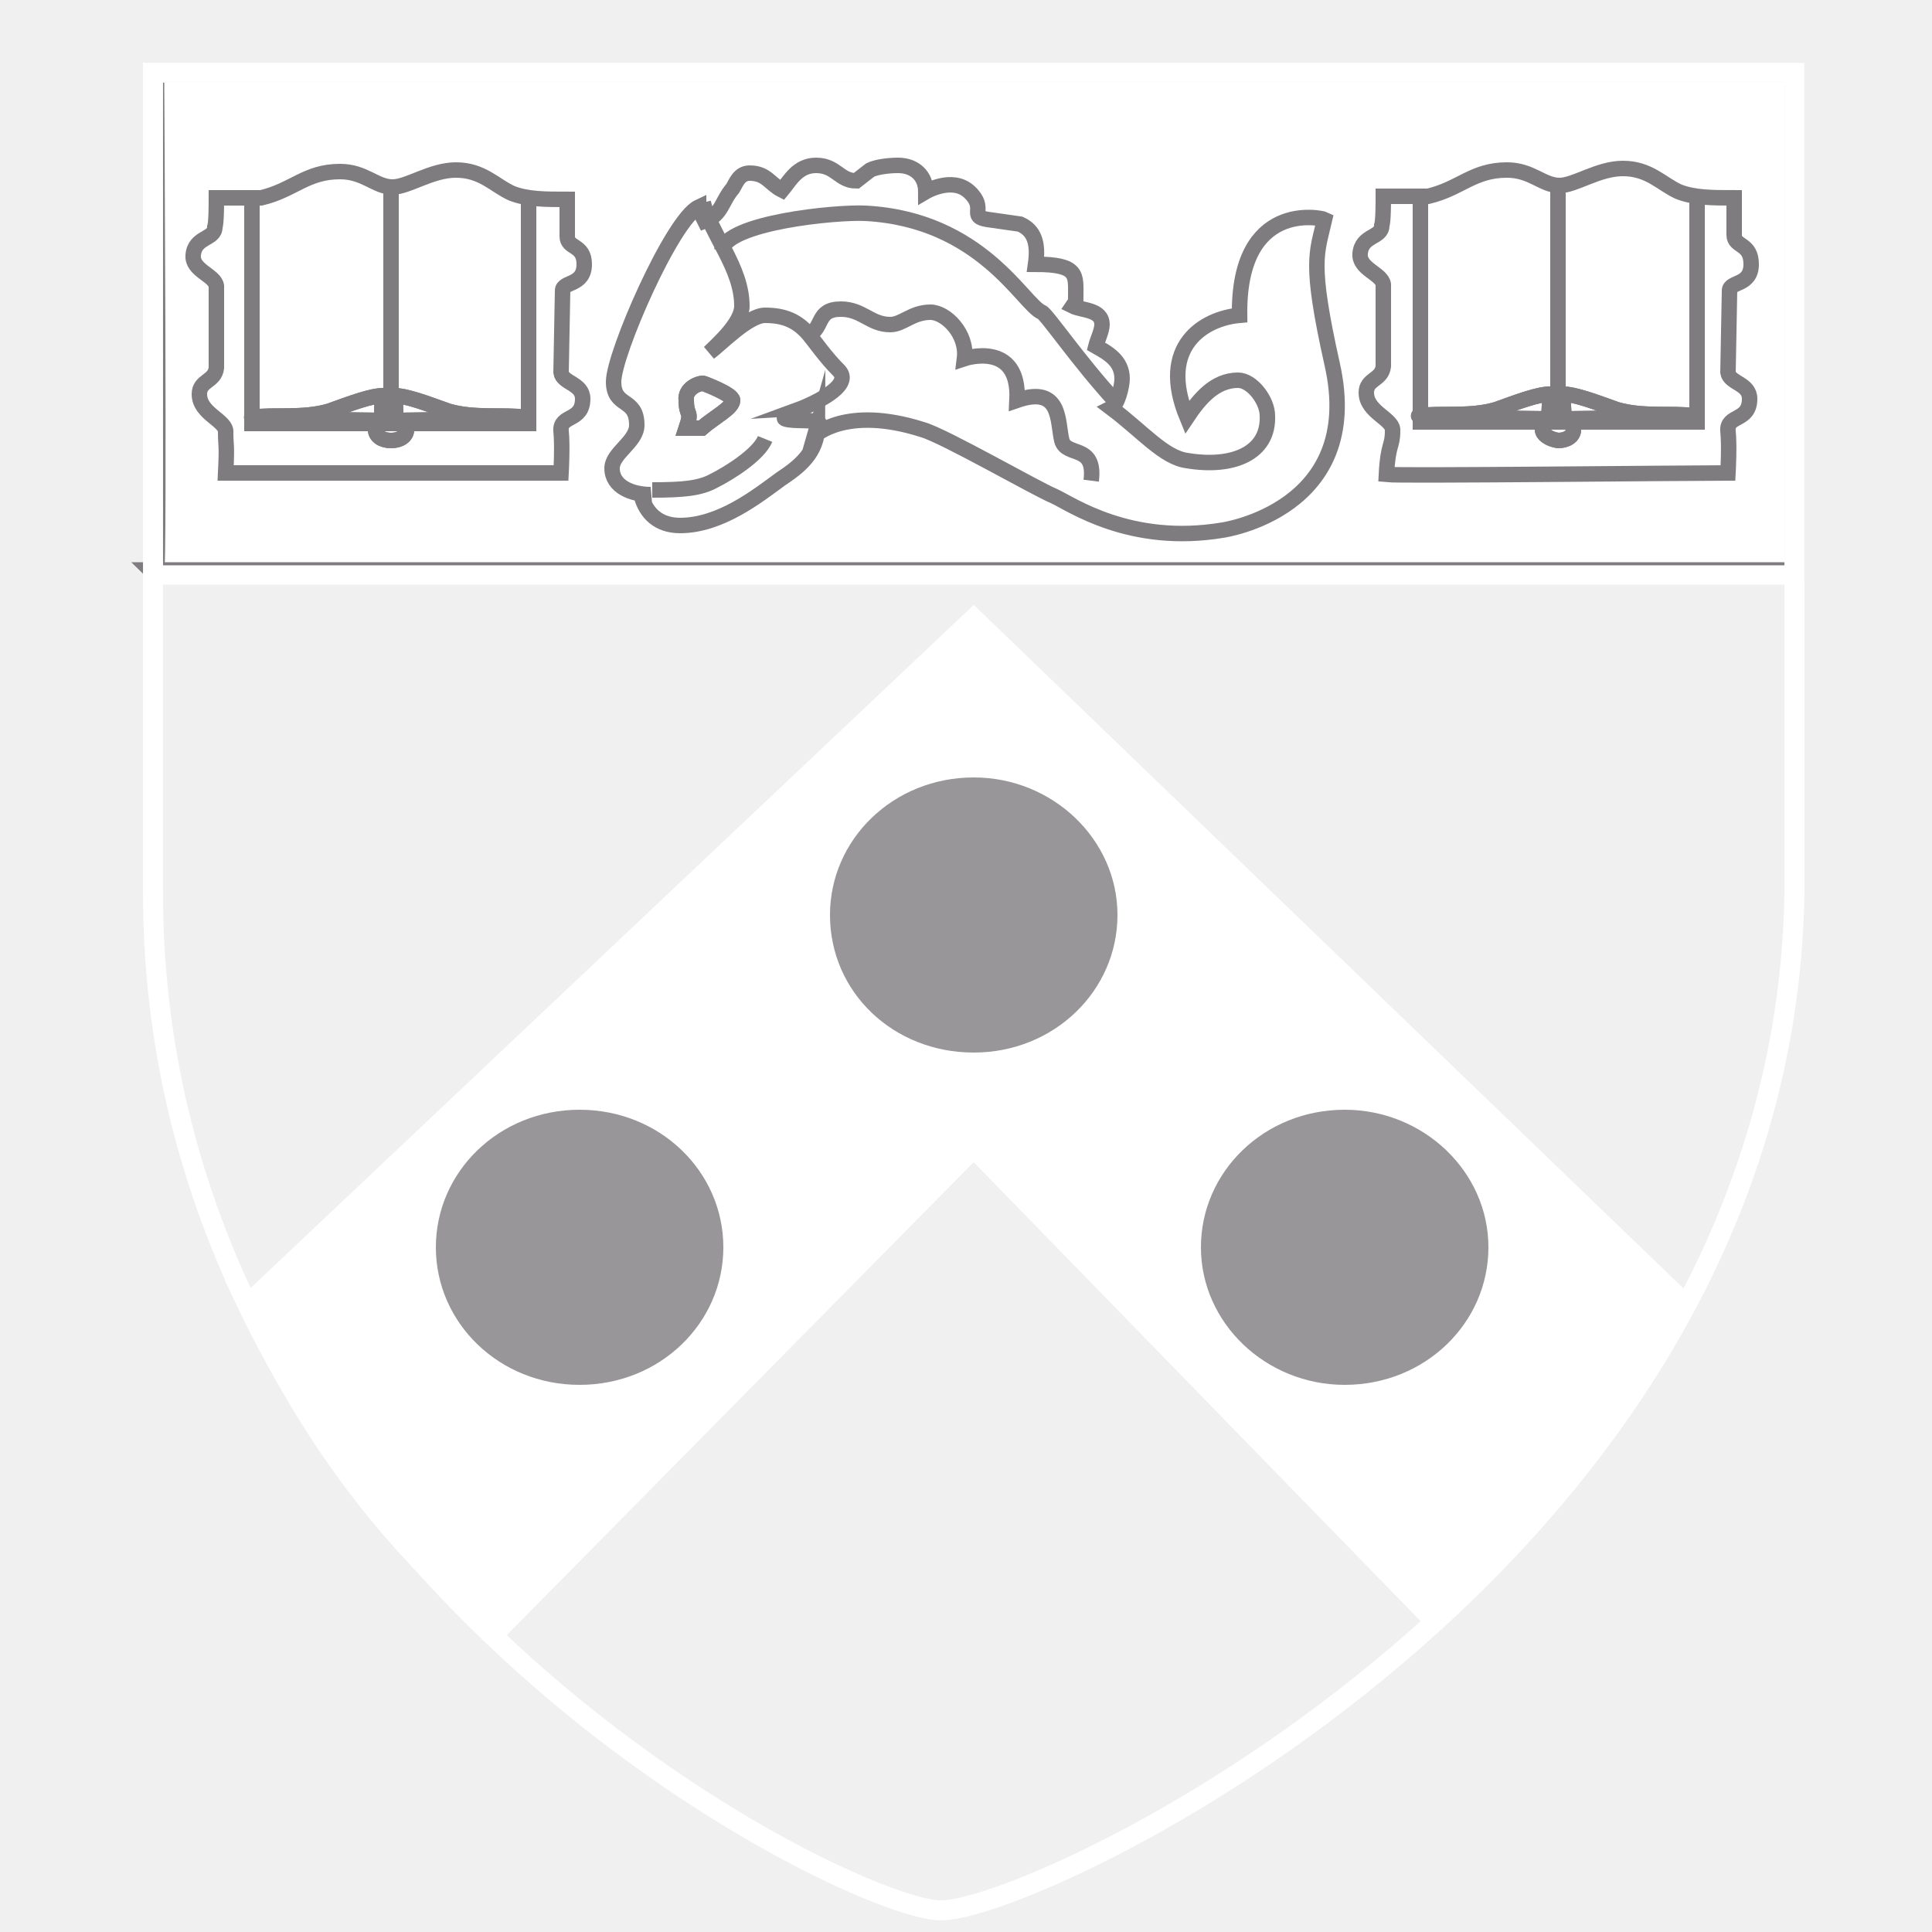
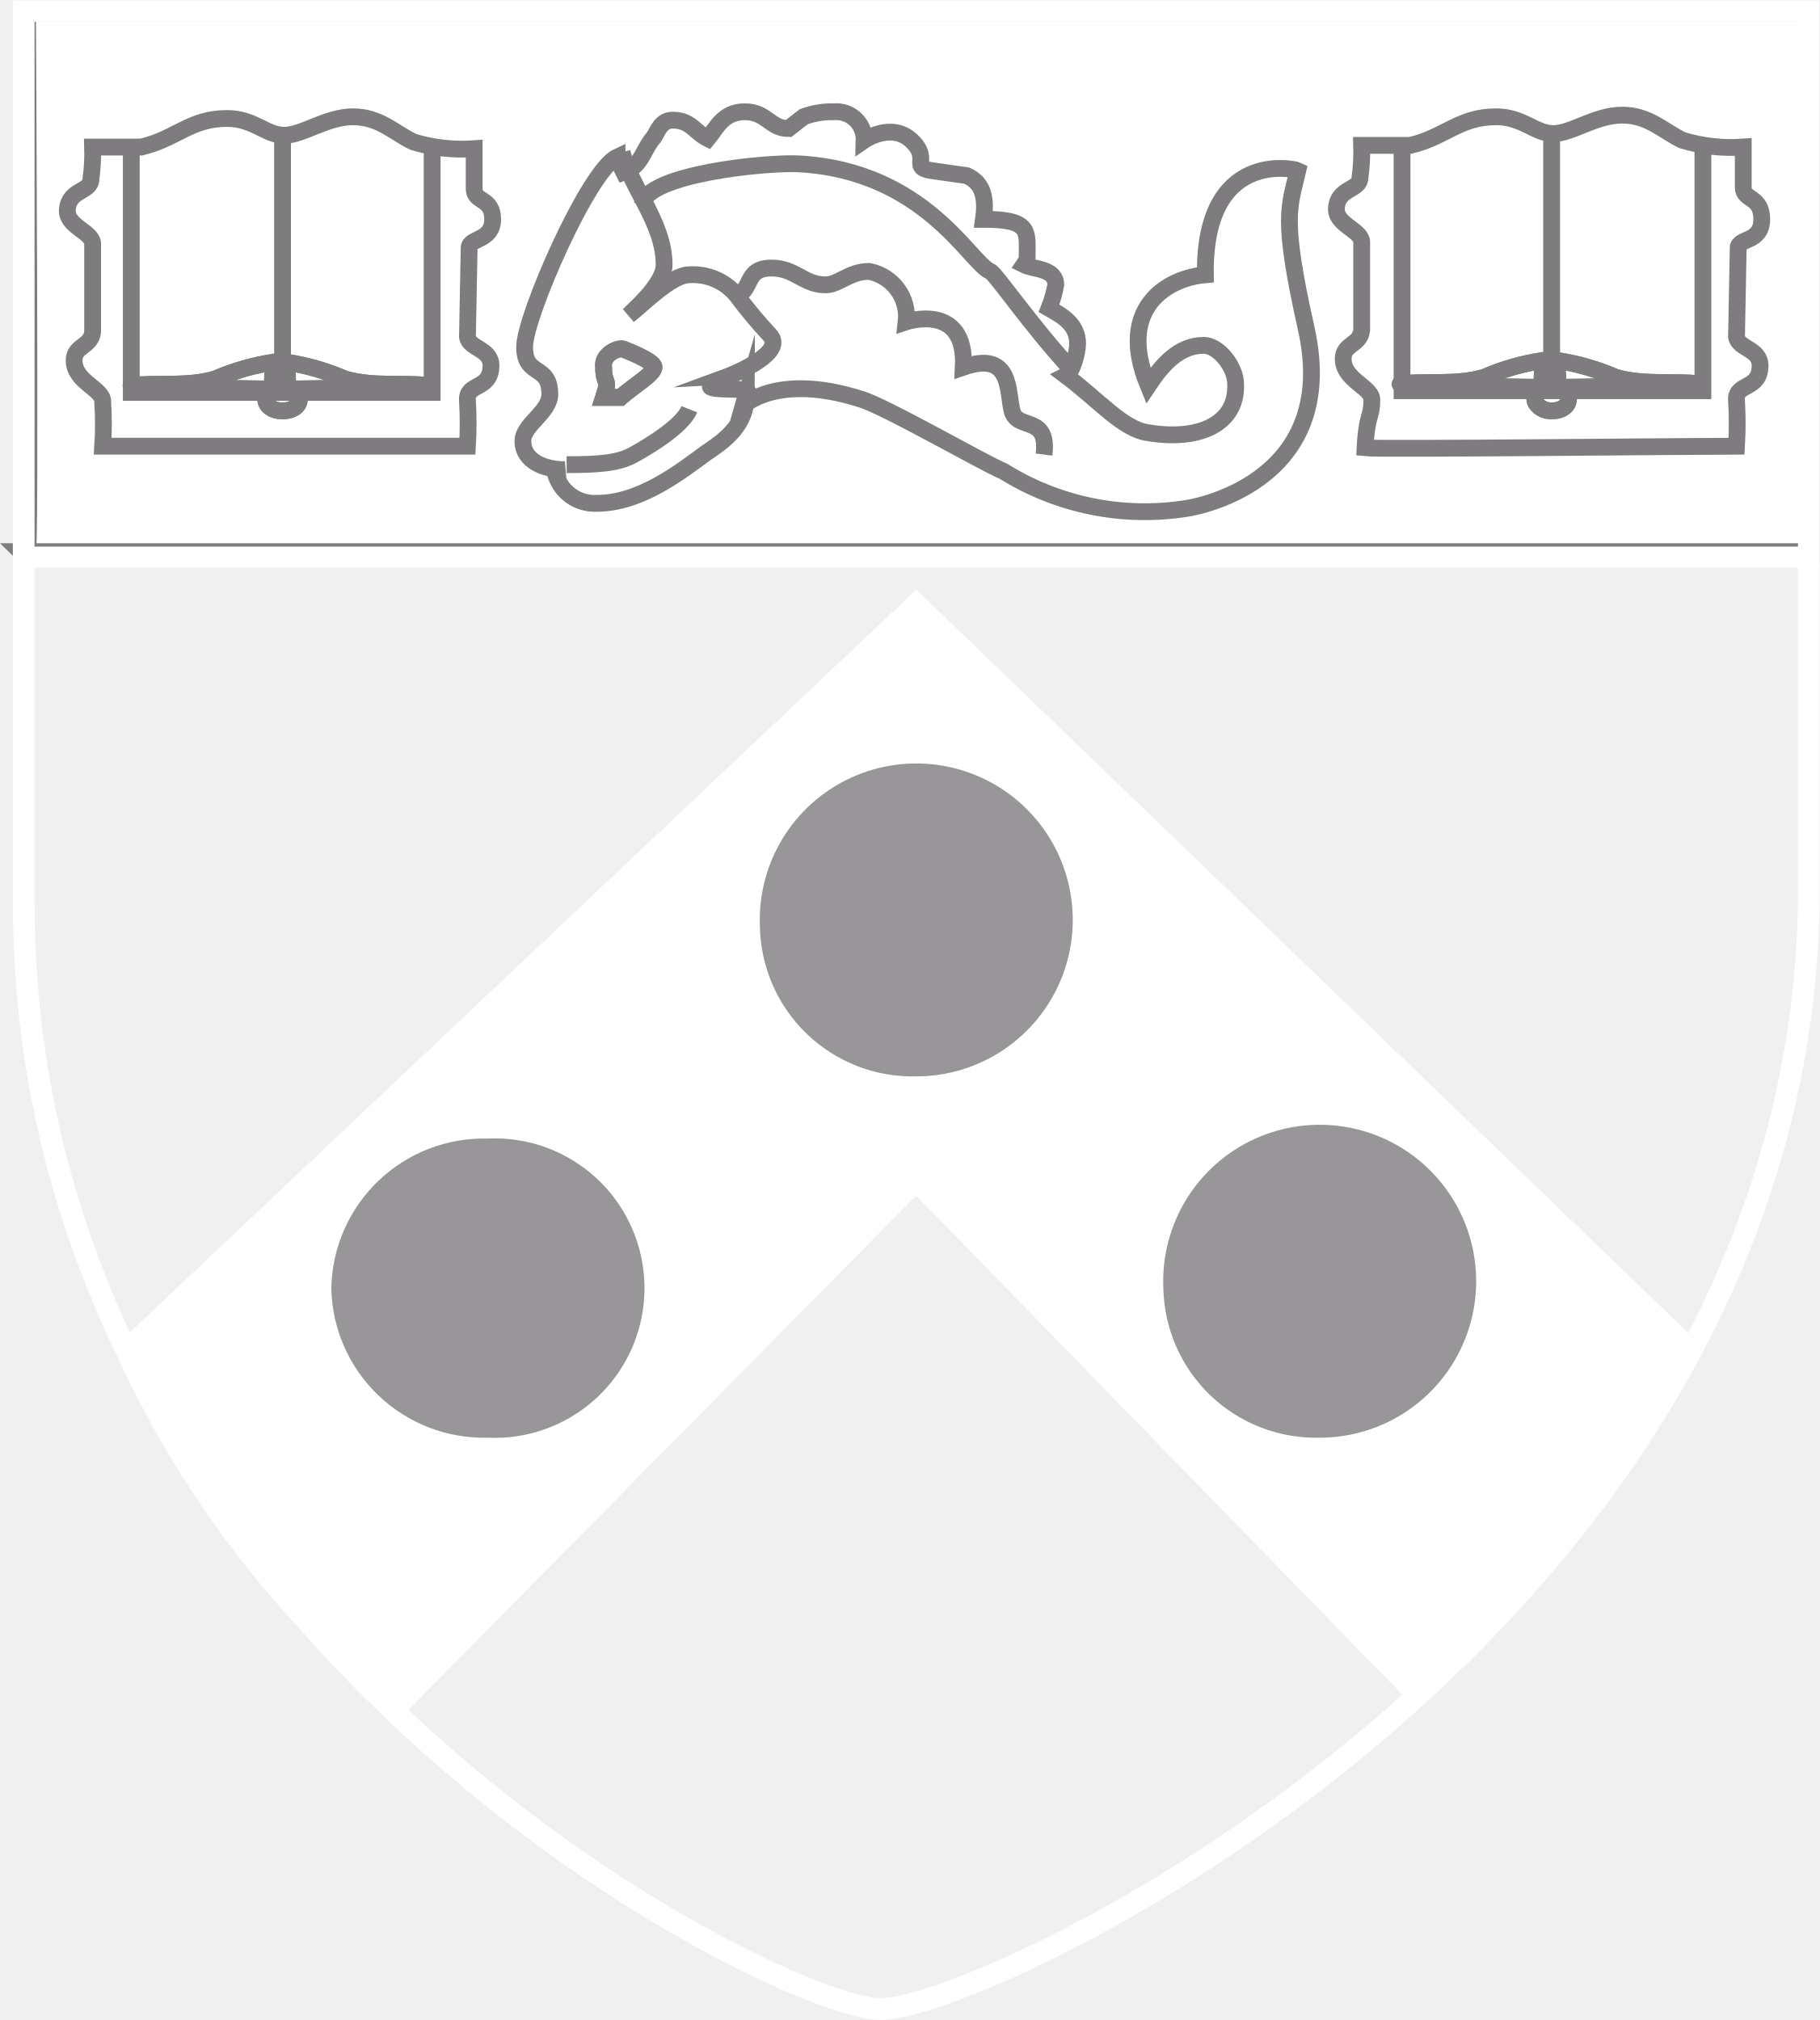
- <svg xmlns="http://www.w3.org/2000/svg" version="1.1" x="0px" y="0px" viewBox="0 0 125 125" style="enable-background:new 0 0 125 125;" xml:space="preserve">
-   <style type="text/css">
- 	g{cursor: pointer}
+ <svg xmlns="http://www.w3.org/2000/svg" id="Layer_1" data-name="Layer 1" viewBox="0 0 108.25 120.2">
+   <defs>
+     <style>
+       .cls-1 {
+         fill: #fff;
+       }

- 	.st0{fill:#FFFFFF;}
- 	.st0:hover{fill: blue;}
- 	.st1{fill:none;stroke:#7F7C7F;stroke-width:1.248;stroke-miterlimit:3.864;}
- 	.st2{fill:none;stroke:#FFFFFF;stroke-width:1.248;stroke-miterlimit:3.864;}
- 	.st3{fill:#7F7C7F;fill-opacity:0.8;}
- 	.st4{fill:none;stroke:#7F7C7F;stroke-miterlimit:10;}
- 	.st5{fill:none;stroke:#FFFFFF;stroke-width:1.295;stroke-miterlimit:3.864;}
- 	.hov{pointer-events:all;}
- 	.hov:hover{stroke: #337ab7; stroke-width: 10;}
- 	
+       .cls-2, .cls-3, .cls-5, .cls-6 {
+         fill: none;
+       }

- </style>
+       .cls-2, .cls-5 {
+         stroke: #7f7c7f;
+       }
+ 
+       .cls-2, .cls-3, .cls-6 {
+         stroke-miterlimit: 3.86;
+       }
+ 
+       .cls-2, .cls-3 {
+         stroke-width: 1.25px;
+       }
+ 
+       .cls-3, .cls-6 {
+         stroke: #fff;
+       }
+ 
+       .cls-4 {
+         fill: #7f7c7f;
+         fill-opacity: 0.8;
+       }
+ 
+       .cls-5 {
+         stroke-miterlimit: 10;
+       }
+ 
+       .cls-6 {
+         stroke-width: 1.29px;
+       }
+     </style>
+   </defs>
  <g id="svg3399">
-     <path id="path3069" class="st0 hov" d="M10,37c0.2,0.2,0-32.3,0-32.3h106.1c0,0,0,17.4,0,32.3" />
-     <path id="path3071" class="st1 hov" d="M10,37c0.2,0.2,0-32.3,0-32.3h106.1c0,0,0,17.4,0,32.3L10,37   L10,37z" />
-     <path id="path3073" class="st0 hov" d="M15.9,84.2c4.1,8.6,9.1,15.5,16.2,21.4L63,74.3l29.7,30.5   c6.1-5.6,12.1-12.4,16.4-20.4L63,40L16.1,84.3" />
-     <path id="path3075" class="st2 hov" d="M15.9,84.2c4.1,8.6,9.1,15.5,16.2,21.4L63,74.3l29.7,30.5   c6.1-5.6,12.1-12.4,16.4-20.4L63,40L16.1,84.3L15.9,84.2z" />
-     <path id="path3077" class="st2 hov" d="M10,37.2l106.1,0" />
-     <path id="path3129" class="st3 hov" d="M28.2,80.7c0-4.9,4.1-8.9,9.3-8.9s9.3,4,9.3,8.9   c0,4.9-4.1,8.9-9.3,8.9S28.2,85.6,28.2,80.7" />
-     <path id="path3133" class="st3 hov" d="M53.7,59.2c0-4.9,4.1-8.9,9.3-8.9c5.1,0,9.3,4,9.3,8.9   c0,4.9-4.1,8.9-9.3,8.9C57.8,68.1,53.7,64.2,53.7,59.2" />
-     <path id="path3137" class="st3 hov" d="M77.7,80.7c0-4.9,4.1-8.9,9.3-8.9c5.1,0,9.3,4,9.3,8.9   c0,4.9-4.1,8.9-9.3,8.9C81.9,89.6,77.7,85.6,77.7,80.7" />
+     <path id="path3069" class="cls-1" d="M10,37c.2.2,0-32.3,0-32.3H116.1V37" transform="translate(-8.49 -4.05)" />
+     <path id="path3071" class="cls-2" d="M10,37c.2.2,0-32.3,0-32.3H116.1V37Z" transform="translate(-8.49 -4.05)" />
+     <path id="path3073" class="cls-1" d="M15.9,84.2a60.46,60.46,0,0,0,16.2,21.4L63,74.3l29.7,30.5a79.08,79.08,0,0,0,16.4-20.4L63,40,16.1,84.3" transform="translate(-8.49 -4.05)" />
+     <path id="path3075" class="cls-3" d="M15.9,84.2a60.46,60.46,0,0,0,16.2,21.4L63,74.3l29.7,30.5a79.08,79.08,0,0,0,16.4-20.4L63,40,16.1,84.3Z" transform="translate(-8.49 -4.05)" />
+     <path id="path3077" class="cls-3" d="M10,37.2H116.1" transform="translate(-8.49 -4.05)" />
+     <path id="path3129" class="cls-4" d="M28.2,80.7a9.08,9.08,0,0,1,9.3-8.9,8.91,8.91,0,1,1,0,17.8,9.08,9.08,0,0,1-9.3-8.9" transform="translate(-8.49 -4.05)" />
+     <path id="path3133" class="cls-4" d="M53.7,59.2A9.31,9.31,0,1,1,63,68.1a9.08,9.08,0,0,1-9.3-8.9" transform="translate(-8.49 -4.05)" />
+     <path id="path3137" class="cls-4" d="M77.7,80.7A9.31,9.31,0,1,1,87,89.6a9.08,9.08,0,0,1-9.3-8.9" transform="translate(-8.49 -4.05)" />
    <g>
-       <path id="path3081" class="st4 hov" d="M89.5,12.7h2.9c2.1-0.5,2.9-1.7,5.1-1.7c1.6,0,2.3,1,3.4,1    c1,0,2.5-1.1,4.1-1.1c1.7,0,2.5,1,3.6,1.5c1,0.4,2.2,0.4,3.6,0.4c0,1,0,1.5,0,2.4c0,0.8,1.1,0.5,1.1,1.9c0,1.4-1.4,1.1-1.4,1.7    l-0.1,5.3c0.1,0.7,1.4,0.7,1.4,1.7c0,1.5-1.5,1-1.4,2.1c0.1,0.9,0,2.7,0,2.7c-2.9,0-21.2,0.2-22.1,0.1c0.1-2,0.4-1.8,0.4-2.8    c0.1-0.8-1.7-1.2-1.7-2.5c0-0.9,1-0.8,1.1-1.7v-5.3c-0.1-0.7-1.6-1-1.5-2c0.1-1.2,1.4-1,1.4-1.8C89.5,14.3,89.5,13.1,89.5,12.7    L89.5,12.7z" />
-       <path id="path3083" class="st4 hov" d="M91.9,12.8c0,0,0,11.8,0,14.5c0,0,17.1,0,17.9,0    c0-3.1,0-14.6,0-14.6" />
-       <path id="path3085" class="st4 hov" d="M100.8,12.1v15.3" />
-       <path id="path3087" class="st4 hov" d="M101.1,25.5c0.8,0,2.1,0.5,3.5,1c1.7,0.5,3.6,0.2,5,0.4    c0.4,0.1-8.4,0.2-8.4,0.2C101.1,25.3,101.1,25.5,101.1,25.5" />
-       <path id="path3089" class="st4 hov" d="M101.1,25.5c0.8,0,2.1,0.5,3.5,1c1.7,0.5,3.6,0.2,5,0.4    c0.4,0.1-8.4,0.2-8.4,0.2C101.1,25.3,101.1,25.5,101.1,25.5L101.1,25.5z" />
-       <path id="path3091" class="st4 hov" d="M99.8,27.8c0-0.4,0.4-0.7,1-0.7c0.6,0,1,0.3,1,0.7    c0,0.4-0.4,0.7-1,0.7C100.2,28.4,99.8,28.1,99.8,27.8" />
-       <path id="path3093" class="st4 hov" d="M99.8,27.8c0-0.4,0.4-0.7,1-0.7c0.6,0,1,0.3,1,0.7    c0,0.4-0.4,0.7-1,0.7C100.2,28.4,99.8,28.1,99.8,27.8z" />
-       <path id="path3095" class="st4 hov" d="M100.3,25.5c-0.8,0-2.1,0.5-3.5,1c-1.7,0.5-3.6,0.2-5,0.4    c-0.4,0.1,8.4,0.2,8.4,0.2C100.3,25.3,100.3,25.5,100.3,25.5" />
-       <path id="path3097" class="st4 hov" d="M100.3,25.5c-0.8,0-2.1,0.5-3.5,1c-1.7,0.5-3.6,0.2-5,0.4    c-0.4,0.1,8.4,0.2,8.4,0.2C100.3,25.3,100.3,25.5,100.3,25.5L100.3,25.5z" />
-       <path id="path3101" class="st4 hov" d="M41.5,32.1c0.3,1.1,1.1,1.9,2.5,1.9c2.6,0,5-1.9,6.5-3    c1.2-0.8,2.4-1.7,2.4-3.5l-0.2,0.7c0,0,2-2,7-0.4c1.4,0.4,7.3,3.8,8.5,4.3c1.1,0.5,4.9,3.2,10.9,2.2c0,0,9.2-1.3,7.1-10.7    c-1.5-6.7-1-7.2-0.5-9.4c-0.2-0.1-5.6-1.3-5.5,6.2c-2.3,0.2-5.3,2-3.4,6.6c0.8-1.2,1.8-2.4,3.3-2.4c0.9,0,1.9,1.3,1.9,2.3    c0.1,2.4-2.2,3.4-5.2,2.9c-1.5-0.2-2.9-1.9-4.9-3.4c0.4-0.2,0.7-1.4,0.7-1.9c0-1.2-1-1.7-1.7-2.1c0.1-0.4,0.4-1,0.4-1.4    c0-1-1.3-0.9-1.9-1.2c0.2-0.3,0.2-0.1,0.2-0.6c0-1.4,0.2-2.1-2.6-2.1c0.2-1.4-0.1-2.2-1-2.6l-2.1-0.3c-1.3-0.2,0-0.7-1.2-1.8    c-1.1-1-2.8,0-2.8,0c0-1-0.7-1.7-1.8-1.7c-0.6,0-1.4,0.1-1.8,0.3l-0.9,0.7c-1.1,0-1.3-1-2.6-1c-1.2,0-1.7,1-2.2,1.6    c-0.8-0.4-1-1.1-2.1-1.1c-0.7,0-0.9,0.7-1.1,1c-0.7,0.8-0.7,1.7-1.8,2.1l-0.4-0.8c0,0,0-0.1,0-0.1c-1.7,0.8-5.5,9.5-5.5,11.3    c0,1.7,1.5,1,1.5,2.8c0,1.1-1.6,1.8-1.6,2.8c0,1.2,1.3,1.7,2.5,1.7L41.5,32.1L41.5,32.1z" />
-       <path id="path3103" class="st4 hov" d="M45.5,24.8c0,0,1.9,0.7,1.9,1.1c0,0.5-1.2,1.1-2,1.8h-1    c0.4-1.2,0-0.7,0-1.8C44.3,25.2,45.1,24.8,45.5,24.8" />
-       <path id="path3105" class="st4 hov" d="M45.5,24.8c0,0,1.9,0.7,1.9,1.1c0,0.5-1.2,1.1-2,1.8h-1    c0.4-1.2,0-0.7,0-1.8C44.3,25.2,45.1,24.8,45.5,24.8z" />
-       <path id="path3107" class="st4 hov" d="M52.3,21.7c1-0.5,0.5-1.7,2.1-1.7c1.4,0,1.9,1,3.2,1    c0.8,0,1.4-0.8,2.6-0.8c1,0,2.4,1.4,2.2,3c0,0,3.6-1.2,3.4,2.7c2.9-1,2.6,1.4,2.9,2.6c0.3,1.1,2.2,0.2,1.9,2.6" />
-       <path id="path3111" class="st4 hov" d="M14,12.8h2.9c2.1-0.5,2.9-1.7,5.1-1.7c1.6,0,2.3,1,3.4,1    c1,0,2.5-1.1,4.1-1.1c1.7,0,2.5,1,3.6,1.5c1,0.4,2.2,0.4,3.6,0.4c0,1,0,1.5,0,2.4c0,0.8,1.1,0.5,1.1,1.8c0,1.4-1.4,1.1-1.4,1.7    l-0.1,5.3c0.1,0.7,1.4,0.7,1.4,1.7c0,1.5-1.5,1-1.4,2.1c0.1,0.9,0,2.7,0,2.7c-2.9,0-20.8,0-21.7,0c0.1-2,0-1.7,0-2.6    c0.1-0.8-1.7-1.2-1.7-2.5c0-0.9,1-0.8,1.1-1.7v-5.3c-0.1-0.7-1.6-1-1.5-2c0.1-1.2,1.4-1,1.4-1.8C14,14.4,14,13.2,14,12.8L14,12.8z    " />
-       <path id="path3113" class="st4 hov" d="M16.3,12.9c0,0,0,11.8,0,14.5c0,0,17.1,0,17.9,0    c0-3.1,0-14.6,0-14.6" />
-       <path id="path3115" class="st4 hov" d="M25.3,12.2v15.3" />
-       <path id="path3117" class="st4 hov" d="M25.5,25.6c0.8,0,2.1,0.5,3.5,1c1.7,0.5,3.6,0.2,5,0.4    c0.4,0.1-8.4,0.2-8.4,0.2C25.6,25.4,25.5,25.6,25.5,25.6" />
-       <path id="path3119" class="st4 hov" d="M25.5,25.6c0.8,0,2.1,0.5,3.5,1c1.7,0.5,3.6,0.2,5,0.4    c0.4,0.1-8.4,0.2-8.4,0.2C25.6,25.4,25.5,25.6,25.5,25.6z" />
-       <path id="path3121" class="st4 hov" d="M24.3,27.8c0-0.4,0.4-0.7,1-0.7c0.6,0,1,0.3,1,0.7    c0,0.4-0.4,0.7-1,0.7C24.7,28.5,24.3,28.2,24.3,27.8" />
-       <path id="path3123" class="st4 hov" d="M24.3,27.8c0-0.4,0.4-0.7,1-0.7c0.6,0,1,0.3,1,0.7    c0,0.4-0.4,0.7-1,0.7C24.7,28.5,24.3,28.2,24.3,27.8z" />
-       <path id="path3125" class="st4 hov" d="M24.8,25.6c-0.8,0-2.1,0.5-3.5,1c-1.7,0.5-3.6,0.2-5,0.4    c-0.4,0.1,8.4,0.2,8.4,0.2C24.7,25.4,24.8,25.6,24.8,25.6" />
-       <path id="path3127" class="st4 hov" d="M24.8,25.6c-0.8,0-2.1,0.5-3.5,1c-1.7,0.5-3.6,0.2-5,0.4    c-0.4,0.1,8.4,0.2,8.4,0.2C24.7,25.4,24.8,25.6,24.8,25.6L24.8,25.6z" />
-       <path id="path3141" class="st4 hov" d="M72.2,26c-2.4-2.6-4.5-5.7-4.8-5.8c-1.2-0.5-3.9-6-11.4-6.4    c-1.9-0.1-9,0.6-9.3,2.4" />
-       <path id="path3143" class="st4 hov" d="M53,28c0-0.2,0-0.4,0-0.6c0-0.3-1.7-0.1-2.2-0.3    c-0.3-0.1,0.8-0.5,0.6-0.5c1.1-0.4,3.8-1.6,2.9-2.6c-0.9-0.9-1.5-1.8-2-2.4c-0.7-0.8-1.5-1.2-2.8-1.2c-1.1,0-2.9,1.9-3.6,2.4    c0.5-0.5,2.1-1.9,2.1-3c0-2.5-2-4.6-2.5-6.7" />
+       <path id="path3081" class="cls-5" d="M89.5,12.7h2.9c2.1-.5,2.9-1.7,5.1-1.7,1.6,0,2.3,1,3.4,1s2.5-1.1,4.1-1.1,2.5,1,3.6,1.5a9.93,9.93,0,0,0,3.6.4v2.4c0,.8,1.1.5,1.1,1.9s-1.4,1.1-1.4,1.7l-.1,5.3c.1.7,1.4.7,1.4,1.7,0,1.5-1.5,1-1.4,2.1a22.8,22.8,0,0,1,0,2.7c-2.9,0-21.2.2-22.1.1.1-2,.4-1.8.4-2.8.1-.8-1.7-1.2-1.7-2.5,0-.9,1-.8,1.1-1.7V18.4c-.1-.7-1.6-1-1.5-2,.1-1.2,1.4-1,1.4-1.8a11.48,11.48,0,0,0,.1-1.9Z" transform="translate(-8.49 -4.05)" />
+       <path id="path3083" class="cls-5" d="M91.9,12.8V27.3h17.9V12.7" transform="translate(-8.49 -4.05)" />
+       <path id="path3085" class="cls-5" d="M100.8,12.1V27.4" transform="translate(-8.49 -4.05)" />
+       <path id="path3087" class="cls-5" d="M101.1,25.5a13.74,13.74,0,0,1,3.5,1c1.7.5,3.6.2,5,.4.4.1-8.4.2-8.4.2-.1-1.8-.1-1.6-.1-1.6" transform="translate(-8.49 -4.05)" />
+       <path id="path3089" class="cls-5" d="M101.1,25.5a13.74,13.74,0,0,1,3.5,1c1.7.5,3.6.2,5,.4.4.1-8.4.2-8.4.2-.1-1.8-.1-1.6-.1-1.6Z" transform="translate(-8.49 -4.05)" />
+       <path id="path3091" class="cls-5" d="M99.8,27.8c0-.4.4-.7,1-.7s1,.3,1,.7-.4.7-1,.7-1-.4-1-.7" transform="translate(-8.49 -4.05)" />
+       <path id="path3093" class="cls-5" d="M99.8,27.8c0-.4.4-.7,1-.7s1,.3,1,.7-.4.7-1,.7S99.8,28.1,99.8,27.8Z" transform="translate(-8.49 -4.05)" />
+       <path id="path3095" class="cls-5" d="M100.3,25.5a13.74,13.74,0,0,0-3.5,1c-1.7.5-3.6.2-5,.4-.4.1,8.4.2,8.4.2.1-1.8.1-1.6.1-1.6" transform="translate(-8.49 -4.05)" />
+       <path id="path3097" class="cls-5" d="M100.3,25.5a13.74,13.74,0,0,0-3.5,1c-1.7.5-3.6.2-5,.4-.4.1,8.4.2,8.4.2.1-1.8.1-1.6.1-1.6Z" transform="translate(-8.49 -4.05)" />
+       <path id="path3101" class="cls-5" d="M41.5,32.1A2.42,2.42,0,0,0,44,34c2.6,0,5-1.9,6.5-3,1.2-.8,2.4-1.7,2.4-3.5l-.2.7s2-2,7-.4c1.4.4,7.3,3.8,8.5,4.3a15.88,15.88,0,0,0,10.9,2.2s9.2-1.3,7.1-10.7c-1.5-6.7-1-7.2-.5-9.4-.2-.1-5.6-1.3-5.5,6.2-2.3.2-5.3,2-3.4,6.6.8-1.2,1.8-2.4,3.3-2.4.9,0,1.9,1.3,1.9,2.3.1,2.4-2.2,3.4-5.2,2.9-1.5-.2-2.9-1.9-4.9-3.4.4-.2.7-1.4.7-1.9,0-1.2-1-1.7-1.7-2.1a7.37,7.37,0,0,0,.4-1.4c0-1-1.3-.9-1.9-1.2.2-.3.2-.1.2-.6,0-1.4.2-2.1-2.6-2.1.2-1.4-.1-2.2-1-2.6l-2.1-.3c-1.3-.2,0-.7-1.2-1.8s-2.8,0-2.8,0a1.66,1.66,0,0,0-1.8-1.7,4.84,4.84,0,0,0-1.8.3l-.9.7c-1.1,0-1.3-1-2.6-1s-1.7,1-2.2,1.6c-.8-.4-1-1.1-2.1-1.1-.7,0-.9.7-1.1,1-.7.8-.7,1.7-1.8,2.1l-.4-.8v-.1c-1.7.8-5.5,9.5-5.5,11.3s1.5,1,1.5,2.8c0,1.1-1.6,1.8-1.6,2.8,0,1.2,1.3,1.7,2.5,1.7l-.6.1Z" transform="translate(-8.49 -4.05)" />
+       <path id="path3103" class="cls-5" d="M45.5,24.8s1.9.7,1.9,1.1-1.2,1.1-2,1.8h-1c.4-1.2,0-.7,0-1.8-.1-.7.7-1.1,1.1-1.1" transform="translate(-8.49 -4.05)" />
+       <path id="path3105" class="cls-5" d="M45.5,24.8s1.9.7,1.9,1.1-1.2,1.1-2,1.8h-1c.4-1.2,0-.7,0-1.8C44.3,25.2,45.1,24.8,45.5,24.8Z" transform="translate(-8.49 -4.05)" />
+       <path id="path3107" class="cls-5" d="M52.3,21.7c1-.5.5-1.7,2.1-1.7,1.4,0,1.9,1,3.2,1,.8,0,1.4-.8,2.6-.8a2.74,2.74,0,0,1,2.2,3S66,22,65.8,25.9c2.9-1,2.6,1.4,2.9,2.6s2.2.2,1.9,2.6" transform="translate(-8.49 -4.05)" />
+       <path id="path3111" class="cls-5" d="M14,12.8h2.9c2.1-.5,2.9-1.7,5.1-1.7,1.6,0,2.3,1,3.4,1S27.9,11,29.5,11s2.5,1,3.6,1.5a9.93,9.93,0,0,0,3.6.4v2.4c0,.8,1.1.5,1.1,1.8s-1.4,1.1-1.4,1.7l-.1,5.3c.1.7,1.4.7,1.4,1.7,0,1.5-1.5,1-1.4,2.1a22.8,22.8,0,0,1,0,2.7H14.6a20.29,20.29,0,0,0,0-2.6c.1-.8-1.7-1.2-1.7-2.5,0-.9,1-.8,1.1-1.7V18.5c-.1-.7-1.6-1-1.5-2,.1-1.2,1.4-1,1.4-1.8a11.48,11.48,0,0,0,.1-1.9Z" transform="translate(-8.49 -4.05)" />
+       <path id="path3113" class="cls-5" d="M16.3,12.9V27.4H34.2V12.8" transform="translate(-8.49 -4.05)" />
+       <path id="path3115" class="cls-5" d="M25.3,12.2V27.5" transform="translate(-8.49 -4.05)" />
+       <path id="path3117" class="cls-5" d="M25.5,25.6a13.74,13.74,0,0,1,3.5,1c1.7.5,3.6.2,5,.4.4.1-8.4.2-8.4.2,0-1.8-.1-1.6-.1-1.6" transform="translate(-8.49 -4.05)" />
+       <path id="path3119" class="cls-5" d="M25.5,25.6a13.74,13.74,0,0,1,3.5,1c1.7.5,3.6.2,5,.4.4.1-8.4.2-8.4.2C25.6,25.4,25.5,25.6,25.5,25.6Z" transform="translate(-8.49 -4.05)" />
+       <path id="path3121" class="cls-5" d="M24.3,27.8c0-.4.4-.7,1-.7s1,.3,1,.7-.4.7-1,.7-1-.3-1-.7" transform="translate(-8.49 -4.05)" />
+       <path id="path3123" class="cls-5" d="M24.3,27.8c0-.4.4-.7,1-.7s1,.3,1,.7-.4.7-1,.7S24.3,28.2,24.3,27.8Z" transform="translate(-8.49 -4.05)" />
+       <path id="path3125" class="cls-5" d="M24.8,25.6a13.74,13.74,0,0,0-3.5,1c-1.7.5-3.6.2-5,.4-.4.1,8.4.2,8.4.2,0-1.8.1-1.6.1-1.6" transform="translate(-8.49 -4.05)" />
+       <path id="path3127" class="cls-5" d="M24.8,25.6a13.74,13.74,0,0,0-3.5,1c-1.7.5-3.6.2-5,.4-.4.1,8.4.2,8.4.2,0-1.8.1-1.6.1-1.6Z" transform="translate(-8.49 -4.05)" />
+       <path id="path3141" class="cls-5" d="M72.2,26c-2.4-2.6-4.5-5.7-4.8-5.8-1.2-.5-3.9-6-11.4-6.4-1.9-.1-9,.6-9.3,2.4" transform="translate(-8.49 -4.05)" />
+       <path id="path3143" class="cls-5" d="M53,28v-.6c0-.3-1.7-.1-2.2-.3-.3-.1.8-.5.6-.5,1.1-.4,3.8-1.6,2.9-2.6a27.87,27.87,0,0,1-2-2.4,3.36,3.36,0,0,0-2.8-1.2c-1.1,0-2.9,1.9-3.6,2.4.5-.5,2.1-1.9,2.1-3,0-2.5-2-4.6-2.5-6.7" transform="translate(-8.49 -4.05)" />
    </g>
-     <path id="path3145" class="st4 hov" d="M42.2,31.7c2,0,3.1-0.1,4-0.6c1-0.5,2.9-1.7,3.3-2.7" />
-     <path id="path3147" class="st5 hov" d="M9.9,4.7h106.2c0,0,0,52.2,0,53.1   c-0.7,43.3-49.2,66-55.3,65.8c-6.3-0.2-51-22.5-50.9-66C9.9,56.8,9.9,4.7,9.9,4.7L9.9,4.7z" />
+     <path id="path3145" class="cls-5" d="M42.2,31.7c2,0,3.1-.1,4-.6s2.9-1.7,3.3-2.7" transform="translate(-8.49 -4.05)" />
+     <path id="path3147" class="cls-6" d="M9.9,4.7H116.1V57.8c-.7,43.3-49.2,66-55.3,65.8-6.3-.2-51-22.5-50.9-66,0-.8,0-52.9,0-52.9Z" transform="translate(-8.49 -4.05)" />
  </g>
-   <g id="Layer_2">
- </g>
</svg>
